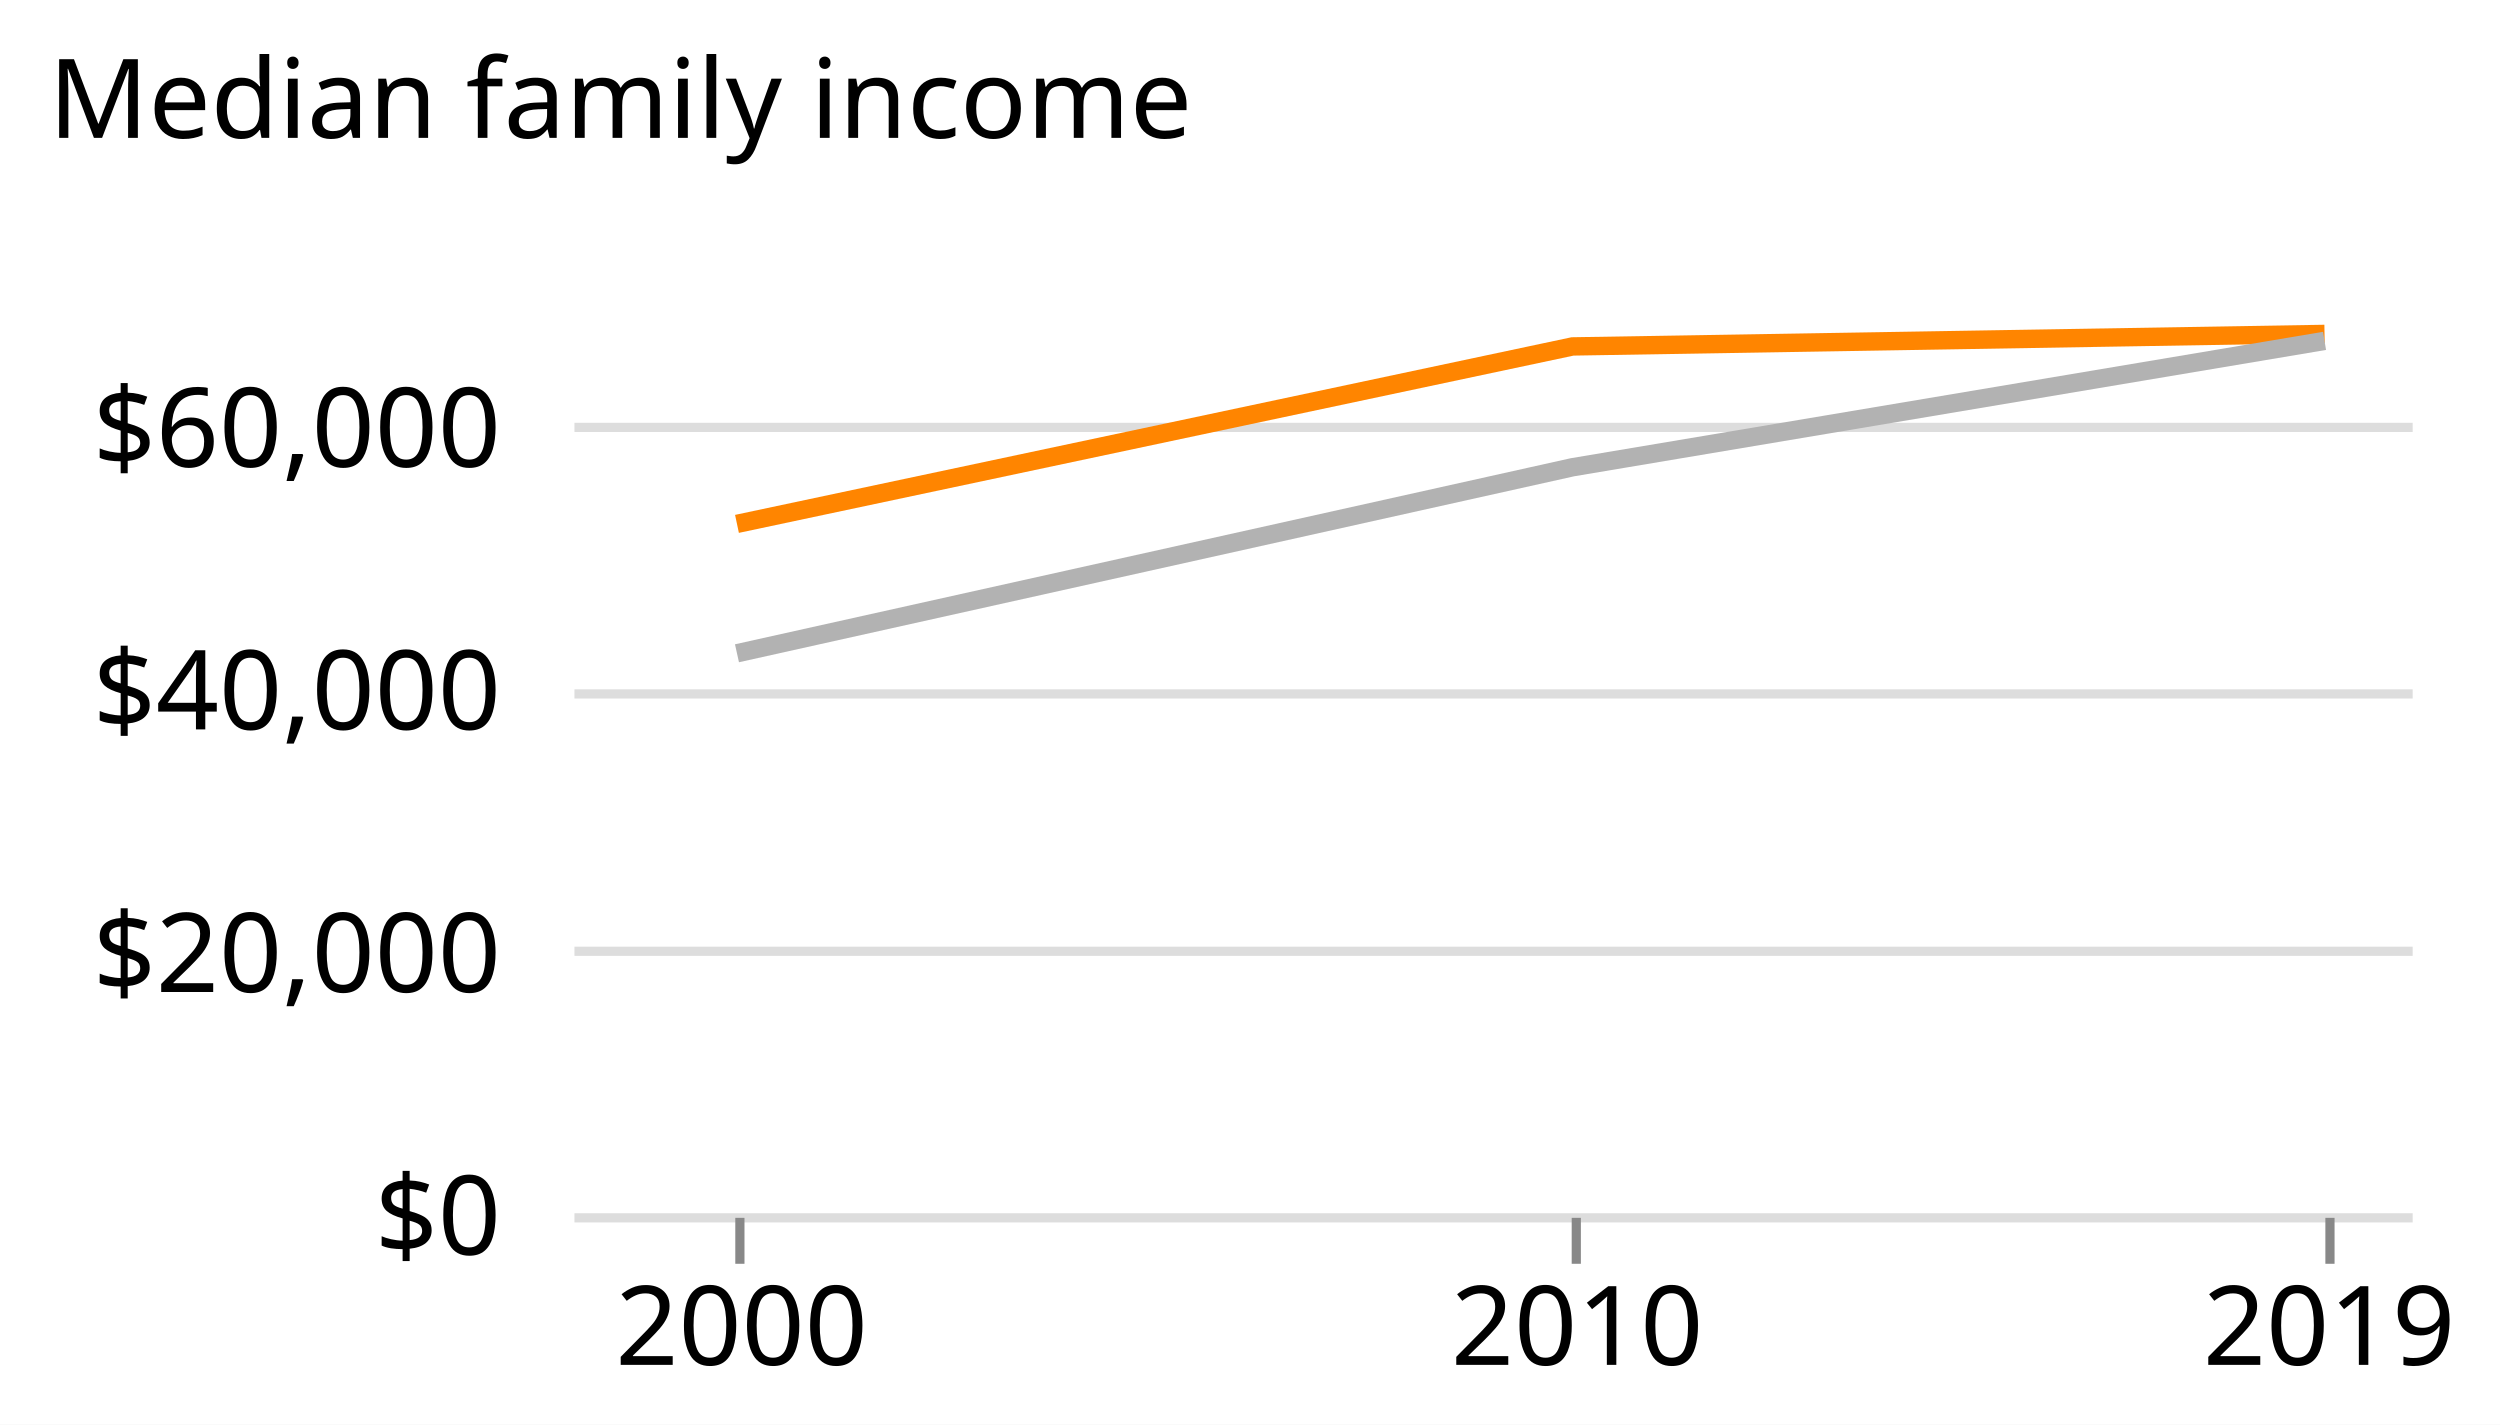
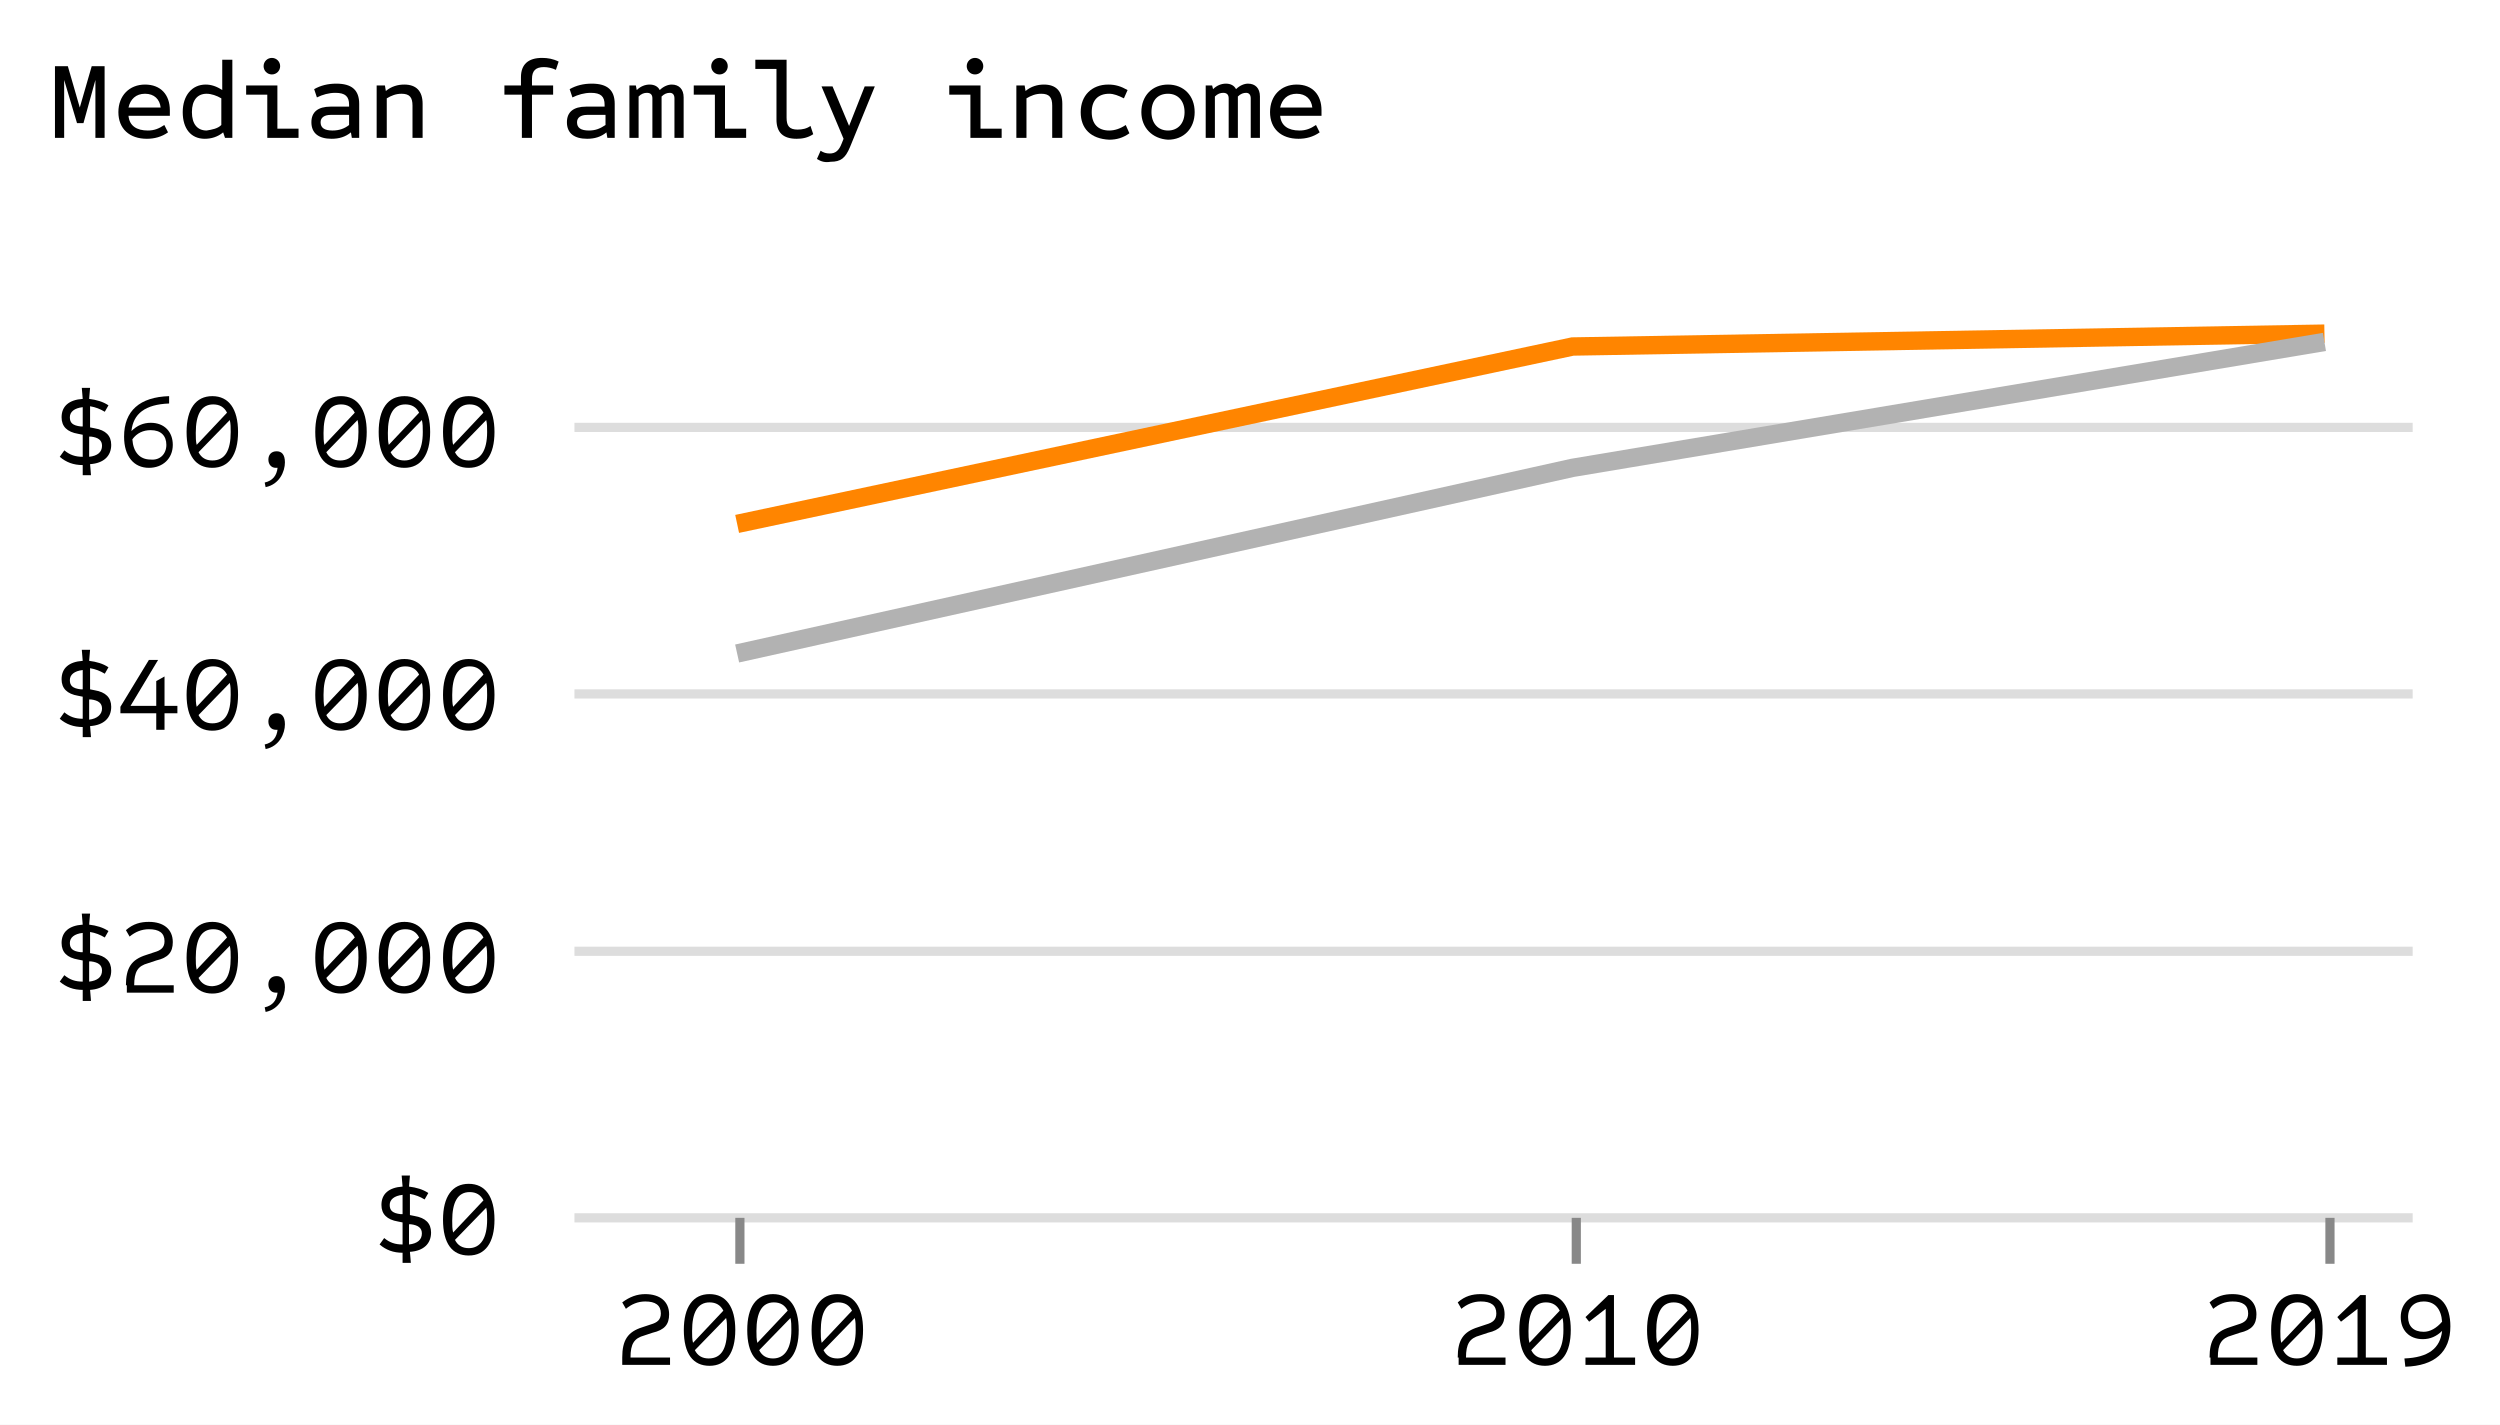
- <svg xmlns="http://www.w3.org/2000/svg" version="1.1" class="marks" width="272" height="155" viewBox="0 0 272 155">
-   <rect width="272" height="155" fill="white" />
-   <g fill="none" stroke-miterlimit="10" transform="translate(62,32)">
-     <g class="mark-group role-frame root" role="graphics-object" aria-roledescription="group mark container">
+ <svg xmlns="http://www.w3.org/2000/svg" version="1.1" id="Layer_1" x="0px" y="0px" viewBox="0 0 272 155" style="enable-background:new 0 0 272 155;" xml:space="preserve">
+   <style type="text/css">
+ 	.st0{fill:#FFFFFF;}
+ 	.st1{fill:none;}
+ 	.st2{fill:none;stroke:#DDDDDD;stroke-miterlimit:10;}
+ 	.st3{display:none;fill:none;stroke:#DDDDDD;stroke-miterlimit:10;}
+ 	.st4{fill:none;stroke:#888888;stroke-miterlimit:10;}
+ 	.st5{enable-background:new    ;}
+ 	.st6{display:none;}
+ 	.st7{fill:none;stroke:#FF8500;stroke-width:2;stroke-miterlimit:10;}
+ 	.st8{display:none;fill:none;stroke:#FF8500;stroke-width:2;stroke-miterlimit:10;}
+ 	.st9{fill:none;stroke:#B2B2B2;stroke-width:2;stroke-miterlimit:10;}
+ 	.st10{display:none;fill:none;stroke:#B2B2B2;stroke-width:2;stroke-miterlimit:10;}
+ </style>
+   <rect class="st0" width="272" height="155" />
+   <g transform="translate(62,32)">
+     <g>
      <g transform="translate(0,0)">
-         <path class="background" aria-hidden="true" d="M0,0h200v100h-200Z" />
+         <path class="st1" d="M0,0h200v100H0V0z" />
        <g>
-           <g class="mark-group role-axis" aria-hidden="true">
+           <g>
            <g transform="translate(0.5,0.5)">
-               <path class="background" aria-hidden="true" d="M0,0h0v0h0Z" pointer-events="none" />
+               <path pointer-events="none" class="st1" d="M0,0L0,0L0,0L0,0z" />
              <g>
-                 <g class="mark-rule role-axis-grid" pointer-events="none">
-                   <line transform="translate(0,100)" x2="200" y2="0" stroke="#ddd" stroke-width="1" opacity="1" />
-                   <line transform="translate(0,71)" x2="200" y2="0" stroke="#ddd" stroke-width="1" opacity="1" />
-                   <line transform="translate(0,43)" x2="200" y2="0" stroke="#ddd" stroke-width="1" opacity="1" />
-                   <line transform="translate(0,14)" x2="200" y2="0" stroke="#ddd" stroke-width="1" opacity="1" />
+                 <g pointer-events="none">
+                   <line class="st2" x1="0" y1="100" x2="200" y2="100" />
+                   <line class="st2" x1="0" y1="71" x2="200" y2="71" />
+                   <line class="st2" x1="0" y1="43" x2="200" y2="43" />
+                   <line class="st2" x1="0" y1="14" x2="200" y2="14" />
                </g>
              </g>
-               <path class="foreground" aria-hidden="true" d="" pointer-events="none" display="none" />
+               <path pointer-events="none" class="st3" d="M0,0" />
            </g>
          </g>
-           <g class="mark-group role-axis" role="graphics-symbol" aria-roledescription="axis" aria-label="X-axis for a linear scale with values from 1998 to 2020">
+           <g>
            <g transform="translate(0.5,100.5)">
-               <path class="background" aria-hidden="true" d="M0,0h0v0h0Z" pointer-events="none" />
+               <path pointer-events="none" class="st1" d="M0,0L0,0L0,0L0,0z" />
              <g>
-                 <g class="mark-rule role-axis-tick" pointer-events="none">
-                   <line transform="translate(18,0)" x2="0" y2="5" stroke="#888" stroke-width="1" opacity="1" />
-                   <line transform="translate(109,0)" x2="0" y2="5" stroke="#888" stroke-width="1" opacity="1" />
-                   <line transform="translate(191,0)" x2="0" y2="5" stroke="#888" stroke-width="1" opacity="1" />
+                 <g pointer-events="none">
+                   <line class="st4" x1="18" y1="0" x2="18" y2="5" />
+                   <line class="st4" x1="109" y1="0" x2="109" y2="5" />
+                   <line class="st4" x1="191" y1="0" x2="191" y2="5" />
                </g>
-                 <g class="mark-text role-axis-label" pointer-events="none">
-                   <text text-anchor="middle" transform="translate(18.18182,16)" font-family="Sometype Mono" font-size="12px" fill="#000" opacity="1">2000</text>
-                   <text text-anchor="middle" transform="translate(109.0909,16)" font-family="Sometype Mono" font-size="12px" fill="#000" opacity="1">2010</text>
-                   <text text-anchor="middle" transform="translate(190.9091,16)" font-family="Sometype Mono" font-size="12px" fill="#000" opacity="1">2019</text>
+                 <g pointer-events="none">
+                   <g class="st5">
+                     <path d="M5.2,15.2c0-1.9,0.6-2.8,2.2-3.3l0.9-0.3c0.7-0.2,1.1-0.5,1.1-1.2c0-0.9-0.6-1.3-1.7-1.3c-0.8,0-1.5,0.3-2.1,0.8           L5.2,9.2C6,8.6,6.8,8.3,7.7,8.3c1.6,0,2.6,0.8,2.6,2.2c0,1.1-0.5,1.7-1.8,2l-0.9,0.3c-1.1,0.3-1.5,0.9-1.5,2.4h4.3V16H5.2           V15.2z" />
+                     <path d="M11.9,12.2c0-2.5,1-3.9,2.8-3.9s2.8,1.4,2.8,3.9c0,2.5-1,3.9-2.8,3.9S11.9,14.8,11.9,12.2z M16.2,10.1           c-0.3-0.6-0.8-0.9-1.5-0.9c-1.3,0-1.9,1.1-1.9,3.1c0,0.5,0,0.9,0.1,1.3L16.2,10.1z M16.6,12.2c0-0.5,0-0.9-0.1-1.3           l-3.4,3.5c0.3,0.6,0.8,0.9,1.5,0.9C16,15.3,16.6,14.2,16.6,12.2z" />
+                     <path d="M18.8,12.2c0-2.5,1-3.9,2.8-3.9s2.8,1.4,2.8,3.9c0,2.5-1,3.9-2.8,3.9S18.8,14.8,18.8,12.2z M23.2,10.1           c-0.3-0.6-0.8-0.9-1.5-0.9c-1.3,0-1.9,1.1-1.9,3.1c0,0.5,0,0.9,0.1,1.3L23.2,10.1z M23.6,12.2c0-0.5,0-0.9-0.1-1.3           l-3.4,3.5c0.3,0.6,0.8,0.9,1.5,0.9C22.9,15.3,23.6,14.2,23.6,12.2z" />
+                     <path d="M25.8,12.2c0-2.5,1-3.9,2.8-3.9c1.8,0,2.8,1.4,2.8,3.9c0,2.5-1,3.9-2.8,3.9C26.8,16.1,25.8,14.8,25.8,12.2z            M30.2,10.1c-0.3-0.6-0.8-0.9-1.5-0.9c-1.3,0-1.9,1.1-1.9,3.1c0,0.5,0,0.9,0.1,1.3L30.2,10.1z M30.6,12.2           c0-0.5,0-0.9-0.1-1.3l-3.4,3.5c0.3,0.6,0.8,0.9,1.5,0.9C29.9,15.3,30.6,14.2,30.6,12.2z" />
+                   </g>
+                   <g class="st5">
+                     <path d="M96.1,15.2c0-1.9,0.6-2.8,2.2-3.3l0.9-0.3c0.7-0.2,1.1-0.5,1.1-1.2c0-0.9-0.6-1.3-1.7-1.3c-0.8,0-1.5,0.3-2.1,0.8           l-0.4-0.7c0.8-0.7,1.6-0.9,2.5-0.9c1.6,0,2.6,0.8,2.6,2.2c0,1.1-0.5,1.7-1.8,2l-0.9,0.3c-1.1,0.3-1.5,0.9-1.5,2.4h4.3V16           h-5.1V15.2z" />
+                     <path d="M102.8,12.2c0-2.5,1-3.9,2.8-3.9c1.8,0,2.8,1.4,2.8,3.9c0,2.5-1,3.9-2.8,3.9C103.8,16.1,102.8,14.8,102.8,12.2z            M107.2,10.1c-0.3-0.6-0.8-0.9-1.5-0.9c-1.3,0-1.9,1.1-1.9,3.1c0,0.5,0,0.9,0.1,1.3L107.2,10.1z M107.6,12.2           c0-0.5,0-0.9-0.1-1.3l-3.4,3.5c0.3,0.6,0.8,0.9,1.5,0.9C106.9,15.3,107.6,14.2,107.6,12.2z" />
+                     <path d="M109.9,15.2h2.3V9.9l-1.8,1.4l-0.4-0.5l2.5-2.4h0.6v6.8h2.3V16h-5.4V15.2z" />
+                     <path d="M116.7,12.2c0-2.5,1-3.9,2.8-3.9c1.8,0,2.8,1.4,2.8,3.9c0,2.5-1,3.9-2.8,3.9C117.7,16.1,116.7,14.8,116.7,12.2z            M121.1,10.1c-0.3-0.6-0.8-0.9-1.5-0.9c-1.3,0-1.9,1.1-1.9,3.1c0,0.5,0,0.9,0.1,1.3L121.1,10.1z M121.5,12.2           c0-0.5,0-0.9-0.1-1.3l-3.4,3.5c0.3,0.6,0.8,0.9,1.5,0.9C120.8,15.3,121.5,14.2,121.5,12.2z" />
+                   </g>
+                   <g class="st5">
+                     <path d="M177.9,15.2c0-1.9,0.6-2.8,2.2-3.3l0.9-0.3c0.7-0.2,1.1-0.5,1.1-1.2c0-0.9-0.6-1.3-1.7-1.3c-0.8,0-1.5,0.3-2.1,0.8           l-0.4-0.7c0.8-0.7,1.6-0.9,2.5-0.9c1.6,0,2.6,0.8,2.6,2.2c0,1.1-0.5,1.7-1.8,2l-0.9,0.3c-1.1,0.3-1.5,0.9-1.5,2.4h4.3V16           h-5.1V15.2z" />
+                     <path d="M184.6,12.2c0-2.5,1-3.9,2.8-3.9c1.8,0,2.8,1.4,2.8,3.9c0,2.5-1,3.9-2.8,3.9C185.6,16.1,184.6,14.8,184.6,12.2z            M189,10.1c-0.3-0.6-0.8-0.9-1.5-0.9c-1.3,0-1.9,1.1-1.9,3.1c0,0.5,0,0.9,0.1,1.3L189,10.1z M189.4,12.2           c0-0.5,0-0.9-0.1-1.3l-3.4,3.5c0.3,0.6,0.8,0.9,1.5,0.9C188.7,15.3,189.4,14.2,189.4,12.2z" />
+                     <path d="M191.7,15.2h2.3V9.9l-1.8,1.4l-0.4-0.5l2.5-2.4h0.6v6.8h2.3V16h-5.4V15.2z" />
+                     <path d="M199.1,15.3c2.6-0.1,3.9-1.1,4.1-3h0c-0.6,0.6-1.3,0.9-2.1,0.9c-1.5,0-2.4-1-2.4-2.4c0-1.5,1.1-2.5,2.6-2.5           c1.8,0,2.8,1.3,2.8,3.5c0,2.8-1.7,4.3-4.9,4.4L199.1,15.3z M203.2,11.3c-0.1-1.4-0.8-2.2-2-2.2c-1,0-1.7,0.6-1.7,1.7           c0,1,0.6,1.6,1.7,1.6C201.9,12.4,202.6,12,203.2,11.3z" />
+                   </g>
                </g>
              </g>
-               <path class="foreground" aria-hidden="true" d="" pointer-events="none" display="none" />
+               <path pointer-events="none" class="st6" d="M0,0" />
            </g>
          </g>
-           <g class="mark-group role-axis" role="graphics-symbol" aria-roledescription="axis" aria-label="Y-axis for a linear scale with values from $0 to $70,000">
+           <g>
            <g transform="translate(0.5,0.5)">
-               <path class="background" aria-hidden="true" d="M0,0h0v0h0Z" pointer-events="none" />
+               <path pointer-events="none" class="st1" d="M0,0L0,0L0,0L0,0z" />
              <g>
-                 <g class="mark-text role-axis-label" pointer-events="none">
-                   <text text-anchor="end" transform="translate(-8,104)" font-family="Sometype Mono" font-size="12px" fill="#000" opacity="1">$0</text>
-                   <text text-anchor="end" transform="translate(-8,75.42857)" font-family="Sometype Mono" font-size="12px" fill="#000" opacity="1">$20,000</text>
-                   <text text-anchor="end" transform="translate(-8,46.85714)" font-family="Sometype Mono" font-size="12px" fill="#000" opacity="1">$40,000</text>
-                   <text text-anchor="end" transform="translate(-8,18.28571)" font-family="Sometype Mono" font-size="12px" fill="#000" opacity="1">$60,000</text>
+                 <g pointer-events="none">
+                   <g class="st5">
+                     <path d="M-18.7,103.8c-1,0-1.8-0.3-2.5-0.9l0.5-0.7c0.6,0.5,1.2,0.7,2,0.7v-2.4l-0.5-0.1c-1.2-0.2-1.8-0.8-1.8-1.8           c0-1.2,0.8-1.9,2.3-2l-0.1-1.2h0.9l-0.1,1.2c0.8,0.1,1.5,0.3,2.1,0.7l-0.4,0.7c-0.5-0.3-1-0.5-1.6-0.6v2.3l0.5,0.1           c1.2,0.2,1.8,0.8,1.8,1.8c0,1.2-0.8,2-2.3,2.1l0.1,1.2h-0.9L-18.7,103.8z M-18.7,97.5c-0.9,0.1-1.4,0.5-1.4,1.1           c0,0.6,0.3,0.9,1.2,1l0.2,0V97.5z M-16.6,101.7c0-0.6-0.4-0.9-1.2-1l-0.2,0v2.2C-17.1,102.8-16.6,102.4-16.6,101.7z" />
+                     <path d="M-14.3,100.2c0-2.5,1-3.9,2.8-3.9c1.8,0,2.8,1.4,2.8,3.9c0,2.5-1,3.9-2.8,3.9C-13.3,104.1-14.3,102.8-14.3,100.2z            M-9.9,98.1c-0.3-0.6-0.8-0.9-1.5-0.9c-1.3,0-1.9,1.1-1.9,3.1c0,0.5,0,0.9,0.1,1.3L-9.9,98.1z M-9.5,100.2           c0-0.5,0-0.9-0.1-1.3l-3.4,3.5c0.3,0.6,0.8,0.9,1.5,0.9C-10.2,103.3-9.5,102.2-9.5,100.2z" />
+                   </g>
+                   <g class="st5">
+                     <path d="M-53.5,75.2c-1,0-1.8-0.3-2.5-0.9l0.5-0.7c0.6,0.5,1.2,0.7,2,0.7V72l-0.5-0.1c-1.2-0.2-1.8-0.8-1.8-1.8           c0-1.2,0.8-1.9,2.3-2l-0.1-1.2h0.9l-0.1,1.2c0.8,0.1,1.5,0.3,2.1,0.7l-0.4,0.7c-0.5-0.3-1-0.5-1.6-0.6v2.3l0.5,0.1           c1.2,0.2,1.8,0.8,1.8,1.8c0,1.2-0.8,2-2.3,2.1l0.1,1.2h-0.9L-53.5,75.2z M-53.5,69c-0.9,0.1-1.4,0.5-1.4,1.1           c0,0.6,0.3,0.9,1.2,1l0.2,0V69z M-51.4,73.1c0-0.6-0.4-0.9-1.2-1l-0.2,0v2.2C-51.9,74.2-51.4,73.8-51.4,73.1z" />
+                     <path d="M-48.8,74.7c0-1.9,0.6-2.8,2.2-3.3l0.9-0.3c0.7-0.2,1.1-0.5,1.1-1.2c0-0.9-0.6-1.3-1.7-1.3c-0.8,0-1.5,0.3-2.1,0.8           l-0.4-0.7c0.8-0.7,1.6-0.9,2.5-0.9c1.6,0,2.6,0.8,2.6,2.2c0,1.1-0.5,1.7-1.8,2l-0.9,0.3c-1.1,0.3-1.5,0.9-1.5,2.4h4.3v0.8           h-5.1V74.7z" />
+                     <path d="M-42.2,71.7c0-2.5,1-3.9,2.8-3.9s2.8,1.4,2.8,3.9c0,2.5-1,3.9-2.8,3.9S-42.2,74.2-42.2,71.7z M-37.8,69.5           c-0.3-0.6-0.8-0.9-1.5-0.9c-1.3,0-1.9,1.1-1.9,3.1c0,0.5,0,0.9,0.1,1.3L-37.8,69.5z M-37.4,71.7c0-0.5,0-0.9-0.1-1.3           l-3.4,3.5c0.3,0.6,0.8,0.9,1.5,0.9C-38,74.7-37.4,73.7-37.4,71.7z" />
+                     <path d="M-33.7,77.1c0.9-0.2,1.3-0.8,1.4-1.6c-0.1,0-0.1,0-0.2,0c-0.5,0-0.8-0.4-0.8-0.9s0.3-0.9,0.9-0.9           c0.5,0,0.9,0.3,0.9,1.2c0,1-0.6,2.4-2.1,2.7L-33.7,77.1z" />
+                     <path d="M-28.2,71.7c0-2.5,1-3.9,2.8-3.9c1.8,0,2.8,1.4,2.8,3.9c0,2.5-1,3.9-2.8,3.9C-27.2,75.6-28.2,74.2-28.2,71.7z            M-23.9,69.5c-0.3-0.6-0.8-0.9-1.5-0.9c-1.3,0-1.9,1.1-1.9,3.1c0,0.5,0,0.9,0.1,1.3L-23.9,69.5z M-23.5,71.7           c0-0.5,0-0.9-0.1-1.3l-3.4,3.5c0.3,0.6,0.8,0.9,1.5,0.9C-24.1,74.7-23.5,73.7-23.5,71.7z" />
+                     <path d="M-21.3,71.7c0-2.5,1-3.9,2.8-3.9c1.8,0,2.8,1.4,2.8,3.9c0,2.5-1,3.9-2.8,3.9C-20.3,75.6-21.3,74.2-21.3,71.7z            M-16.9,69.5c-0.3-0.6-0.8-0.9-1.5-0.9c-1.3,0-1.9,1.1-1.9,3.1c0,0.5,0,0.9,0.1,1.3L-16.9,69.5z M-16.5,71.7           c0-0.5,0-0.9-0.1-1.3l-3.4,3.5c0.3,0.6,0.8,0.9,1.5,0.9C-17.2,74.7-16.5,73.7-16.5,71.7z" />
+                     <path d="M-14.3,71.7c0-2.5,1-3.9,2.8-3.9s2.8,1.4,2.8,3.9c0,2.5-1,3.9-2.8,3.9S-14.3,74.2-14.3,71.7z M-9.9,69.5           c-0.3-0.6-0.8-0.9-1.5-0.9c-1.3,0-1.9,1.1-1.9,3.1c0,0.5,0,0.9,0.1,1.3L-9.9,69.5z M-9.5,71.7c0-0.5,0-0.9-0.1-1.3           l-3.4,3.5c0.3,0.6,0.8,0.9,1.5,0.9C-10.2,74.7-9.5,73.7-9.5,71.7z" />
+                   </g>
+                   <g class="st5">
+                     <path d="M-53.5,46.6c-1,0-1.8-0.3-2.5-0.9l0.5-0.7c0.6,0.5,1.2,0.7,2,0.7v-2.4l-0.5-0.1c-1.2-0.2-1.8-0.8-1.8-1.8           c0-1.2,0.8-1.9,2.3-2l-0.1-1.2h0.9l-0.1,1.2c0.8,0.1,1.5,0.3,2.1,0.7l-0.4,0.7c-0.5-0.3-1-0.5-1.6-0.6v2.3l0.5,0.1           c1.2,0.2,1.8,0.8,1.8,1.8c0,1.2-0.8,2-2.3,2.1l0.1,1.2h-0.9L-53.5,46.6z M-53.5,40.4c-0.9,0.1-1.4,0.5-1.4,1.1           c0,0.6,0.3,0.9,1.2,1l0.2,0V40.4z M-51.4,44.6c0-0.6-0.4-0.9-1.2-1l-0.2,0v2.2C-51.9,45.7-51.4,45.2-51.4,44.6z" />
+                     <path d="M-45.5,45.1h-3.9v-0.7l3.1-5.1h1l-3,5h2.8v-2.7l0.9-0.5v3.2h1.4v0.8h-1.4v1.8h-0.9V45.1z" />
+                     <path d="M-42.2,43.1c0-2.5,1-3.9,2.8-3.9s2.8,1.4,2.8,3.9c0,2.5-1,3.9-2.8,3.9S-42.2,45.6-42.2,43.1z M-37.8,40.9           c-0.3-0.6-0.8-0.9-1.5-0.9c-1.3,0-1.9,1.1-1.9,3.1c0,0.5,0,0.9,0.1,1.3L-37.8,40.9z M-37.4,43.1c0-0.5,0-0.9-0.1-1.3           l-3.4,3.5c0.3,0.6,0.8,0.9,1.5,0.9C-38,46.2-37.4,45.1-37.4,43.1z" />
+                     <path d="M-33.7,48.5c0.9-0.2,1.3-0.8,1.4-1.6c-0.1,0-0.1,0-0.2,0c-0.5,0-0.8-0.4-0.8-0.9s0.3-0.9,0.9-0.9           c0.5,0,0.9,0.3,0.9,1.2c0,1-0.6,2.4-2.1,2.7L-33.7,48.5z" />
+                     <path d="M-28.2,43.1c0-2.5,1-3.9,2.8-3.9c1.8,0,2.8,1.4,2.8,3.9c0,2.5-1,3.9-2.8,3.9C-27.2,47-28.2,45.6-28.2,43.1z            M-23.9,40.9c-0.3-0.6-0.8-0.9-1.5-0.9c-1.3,0-1.9,1.1-1.9,3.1c0,0.5,0,0.9,0.1,1.3L-23.9,40.9z M-23.5,43.1           c0-0.5,0-0.9-0.1-1.3l-3.4,3.5c0.3,0.6,0.8,0.9,1.5,0.9C-24.1,46.2-23.5,45.1-23.5,43.1z" />
+                     <path d="M-21.3,43.1c0-2.5,1-3.9,2.8-3.9c1.8,0,2.8,1.4,2.8,3.9c0,2.5-1,3.9-2.8,3.9C-20.3,47-21.3,45.6-21.3,43.1z            M-16.9,40.9c-0.3-0.6-0.8-0.9-1.5-0.9c-1.3,0-1.9,1.1-1.9,3.1c0,0.5,0,0.9,0.1,1.3L-16.9,40.9z M-16.5,43.1           c0-0.5,0-0.9-0.1-1.3l-3.4,3.5c0.3,0.6,0.8,0.9,1.5,0.9C-17.2,46.2-16.5,45.1-16.5,43.1z" />
+                     <path d="M-14.3,43.1c0-2.5,1-3.9,2.8-3.9s2.8,1.4,2.8,3.9c0,2.5-1,3.9-2.8,3.9S-14.3,45.6-14.3,43.1z M-9.9,40.9           c-0.3-0.6-0.8-0.9-1.5-0.9c-1.3,0-1.9,1.1-1.9,3.1c0,0.5,0,0.9,0.1,1.3L-9.9,40.9z M-9.5,43.1c0-0.5,0-0.9-0.1-1.3           l-3.4,3.5c0.3,0.6,0.8,0.9,1.5,0.9C-10.2,46.2-9.5,45.1-9.5,43.1z" />
+                   </g>
+                   <g class="st5">
+                     <path d="M-53.5,18.1c-1,0-1.8-0.3-2.5-0.9l0.5-0.7c0.6,0.5,1.2,0.7,2,0.7v-2.4l-0.5-0.1c-1.2-0.2-1.8-0.8-1.8-1.8           c0-1.2,0.8-1.9,2.3-2l-0.1-1.2h0.9l-0.1,1.2c0.8,0.1,1.5,0.3,2.1,0.7l-0.4,0.7c-0.5-0.3-1-0.5-1.6-0.6v2.3l0.5,0.1           c1.2,0.2,1.8,0.8,1.8,1.8c0,1.2-0.8,2-2.3,2.1l0.1,1.2h-0.9L-53.5,18.1z M-53.5,11.8c-0.9,0.1-1.4,0.5-1.4,1.1           c0,0.6,0.3,0.9,1.2,1l0.2,0V11.8z M-51.4,16c0-0.6-0.4-0.9-1.2-1l-0.2,0v2.2C-51.9,17.1-51.4,16.7-51.4,16z" />
+                     <path d="M-49,15c0-2.8,1.7-4.3,4.9-4.4l0,0.8c-2.6,0.1-3.9,1.1-4.1,3h0c0.6-0.6,1.3-0.9,2.1-0.9c1.5,0,2.4,1,2.4,2.4           c0,1.5-1.1,2.5-2.6,2.5C-47.9,18.4-49,17.2-49,15z M-44.4,15.9c0-1-0.6-1.6-1.7-1.6c-0.8,0-1.5,0.3-2,1           c0.1,1.4,0.8,2.2,2,2.2C-45.1,17.6-44.4,16.9-44.4,15.9z" />
+                     <path d="M-42.2,14.5c0-2.5,1-3.9,2.8-3.9s2.8,1.4,2.8,3.9c0,2.5-1,3.9-2.8,3.9S-42.2,17.1-42.2,14.5z M-37.8,12.4           c-0.3-0.6-0.8-0.9-1.5-0.9c-1.3,0-1.9,1.1-1.9,3.1c0,0.5,0,0.9,0.1,1.3L-37.8,12.4z M-37.4,14.5c0-0.5,0-0.9-0.1-1.3           l-3.4,3.5c0.3,0.6,0.8,0.9,1.5,0.9C-38,17.6-37.4,16.5-37.4,14.5z" />
+                     <path d="M-33.7,20c0.9-0.2,1.3-0.8,1.4-1.6c-0.1,0-0.1,0-0.2,0c-0.5,0-0.8-0.4-0.8-0.9s0.3-0.9,0.9-0.9           c0.5,0,0.9,0.3,0.9,1.2c0,1-0.6,2.4-2.1,2.7L-33.7,20z" />
+                     <path d="M-28.2,14.5c0-2.5,1-3.9,2.8-3.9c1.8,0,2.8,1.4,2.8,3.9c0,2.5-1,3.9-2.8,3.9C-27.2,18.4-28.2,17.1-28.2,14.5z            M-23.9,12.4c-0.3-0.6-0.8-0.9-1.5-0.9c-1.3,0-1.9,1.1-1.9,3.1c0,0.5,0,0.9,0.1,1.3L-23.9,12.4z M-23.5,14.5           c0-0.5,0-0.9-0.1-1.3l-3.4,3.5c0.3,0.6,0.8,0.9,1.5,0.9C-24.1,17.6-23.5,16.5-23.5,14.5z" />
+                     <path d="M-21.3,14.5c0-2.5,1-3.9,2.8-3.9c1.8,0,2.8,1.4,2.8,3.9c0,2.5-1,3.9-2.8,3.9C-20.3,18.4-21.3,17.1-21.3,14.5z            M-16.9,12.4c-0.3-0.6-0.8-0.9-1.5-0.9c-1.3,0-1.9,1.1-1.9,3.1c0,0.5,0,0.9,0.1,1.3L-16.9,12.4z M-16.5,14.5           c0-0.5,0-0.9-0.1-1.3l-3.4,3.5c0.3,0.6,0.8,0.9,1.5,0.9C-17.2,17.6-16.5,16.5-16.5,14.5z" />
+                     <path d="M-14.3,14.5c0-2.5,1-3.9,2.8-3.9s2.8,1.4,2.8,3.9c0,2.5-1,3.9-2.8,3.9S-14.3,17.1-14.3,14.5z M-9.9,12.4           c-0.3-0.6-0.8-0.9-1.5-0.9c-1.3,0-1.9,1.1-1.9,3.1c0,0.5,0,0.9,0.1,1.3L-9.9,12.4z M-9.5,14.5c0-0.5,0-0.9-0.1-1.3           l-3.4,3.5c0.3,0.6,0.8,0.9,1.5,0.9C-10.2,17.6-9.5,16.5-9.5,14.5z" />
+                   </g>
                </g>
              </g>
-               <path class="foreground" aria-hidden="true" d="" pointer-events="none" display="none" />
+               <path pointer-events="none" class="st6" d="M0,0" />
            </g>
          </g>
-           <g class="mark-group role-scope pathgroup" role="graphics-object" aria-roledescription="group mark container">
+           <g>
            <g transform="translate(0,0)">
-               <path class="background" aria-hidden="true" d="M0,0h200v100h-200Z" />
+               <path class="st1" d="M0,0h200v100H0V0z" />
              <g>
-                 <g class="mark-line role-mark marks" role="graphics-object" aria-roledescription="line mark container">
-                   <path aria-label="nta_name: Port Richmond; year: 2000; value: $52,502" role="graphics-symbol" aria-roledescription="line mark" d="M18.182,24.998L109.091,5.692L190.909,4.331" stroke="#ff8500" stroke-width="2" />
+                 <g>
+                   <path class="st7" d="M18.2,25l90.9-19.3l81.8-1.4" />
                </g>
              </g>
-               <path class="foreground" aria-hidden="true" d="" display="none" />
+               <path class="st8" d="M0,0" />
            </g>
            <g transform="translate(0,0)">
-               <path class="background" aria-hidden="true" d="M0,0h200v100h-200Z" />
+               <path class="st1" d="M0,0h200v100H0V0z" />
              <g>
-                 <g class="mark-line role-mark marks" role="graphics-object" aria-roledescription="line mark container">
-                   <path aria-label="nta_name: New York City; year: 2000; value: $42,647" role="graphics-symbol" aria-roledescription="line mark" d="M18.182,39.076L109.091,18.836L190.909,5.087" stroke="#b2b2b2" stroke-width="2" />
+                 <g>
+                   <path class="st9" d="M18.2,39.1l90.9-20.2l81.8-13.7" />
                </g>
              </g>
-               <path class="foreground" aria-hidden="true" d="" display="none" />
+               <path class="st10" d="M0,0" />
            </g>
          </g>
-           <g class="mark-group role-title">
+           <g>
            <g transform="translate(-56.71994,-16)">
-               <path class="background" aria-hidden="true" d="M0,0h0v0h0Z" pointer-events="none" />
+               <path pointer-events="none" class="st1" d="M0,0L0,0L0,0L0,0z" />
              <g>
-                 <g class="mark-text role-title-text" role="graphics-symbol" aria-roledescription="title" aria-label="Title text 'Median family income'" pointer-events="none">
-                   <text text-anchor="start" transform="translate(0,-1)" font-family="Sometype Mono" font-size="12px" font-weight="500" fill="#000" opacity="1">Median family income</text>
+                 <g pointer-events="none">
+                   <g class="st5">
+                     <path d="M0.7-8.8h1.4l1.3,4.5l1.3-4.5h1.4V-1h-1v-6.3L3.8-2.6H3.1L1.7-7.3V-1h-1V-8.8z" />
+                     <path d="M7.6-3.8c0-1.8,1.2-3,2.9-3c1.7,0,2.7,1.1,2.7,2.8c0,0.2,0,0.4,0,0.6H8.7c0.1,1.1,0.9,1.6,2.1,1.6           c0.7,0,1.2-0.2,1.8-0.6l0.4,0.8c-0.7,0.5-1.5,0.7-2.3,0.7C8.8-0.9,7.6-2,7.6-3.8z M12.2-4.3c-0.1-0.9-0.7-1.5-1.7-1.5           c-1,0-1.6,0.6-1.8,1.5H12.2z" />
+                     <path d="M14.6-3.8c0-1.8,1-3,2.5-3c0.6,0,1.2,0.2,1.8,0.6v-3.3h1.1V-1h-0.8L19-1.6c-0.6,0.5-1.3,0.7-2,0.7           C15.5-0.9,14.6-2,14.6-3.8z M18.8-2.4v-2.9c-0.5-0.3-1.1-0.5-1.6-0.5c-1,0-1.6,0.7-1.6,2c0,1.3,0.6,2,1.6,2           C17.8-1.9,18.4-2,18.8-2.4z" />
+                     <path d="M23.8-5.7h-2.3v-1h3.4V-2h2.3v1h-3.4V-5.7z M23.4-8.8c0-0.5,0.4-0.9,0.9-0.9s0.9,0.4,0.9,0.9           c0,0.5-0.4,0.9-0.9,0.9S23.4-8.3,23.4-8.8z" />
+                     <path d="M28.6-2.7c0-1.1,0.7-1.7,2.1-1.7h2v-0.2c0-0.9-0.4-1.3-1.5-1.3c-0.7,0-1.4,0.2-2,0.5l-0.3-0.9           c0.7-0.4,1.5-0.6,2.4-0.6c1.7,0,2.5,0.7,2.5,2.2V-1H33l-0.1-0.6c-0.6,0.5-1.3,0.7-2.1,0.7C29.4-0.9,28.6-1.5,28.6-2.7z            M32.7-2.4v-1.1h-2c-0.7,0-1.1,0.3-1.1,0.8c0,0.6,0.4,0.9,1.3,0.9C31.6-1.8,32.2-2,32.7-2.4z" />
+                     <path d="M35.8-6.7h0.8l0.1,0.6c0.6-0.5,1.3-0.7,2-0.7c1.3,0,2,0.7,2,2.1V-1h-1.1v-3.5c0-0.9-0.3-1.3-1.2-1.3           c-0.6,0-1.1,0.2-1.6,0.5V-1h-1.1V-6.7z" />
+                     <path d="M51.4-5.7h-1.8v-1h1.8v-0.9c0-1.4,0.8-2.1,2.3-2.1c0.6,0,1.2,0.1,1.8,0.4l-0.3,0.9c-0.4-0.2-0.9-0.3-1.3-0.3           c-0.9,0-1.3,0.4-1.3,1.3v0.7h2.3v1h-2.3V-1h-1.1V-5.7z" />
+                     <path d="M56.4-2.7c0-1.1,0.7-1.7,2.1-1.7h2v-0.2c0-0.9-0.4-1.3-1.5-1.3c-0.7,0-1.4,0.2-2,0.5l-0.3-0.9           c0.7-0.4,1.5-0.6,2.4-0.6c1.7,0,2.5,0.7,2.5,2.2V-1h-0.8l-0.1-0.6c-0.6,0.5-1.3,0.7-2.1,0.7C57.2-0.9,56.4-1.5,56.4-2.7z            M60.6-2.4v-1.1h-2c-0.7,0-1.1,0.3-1.1,0.8c0,0.6,0.4,0.9,1.3,0.9C59.5-1.8,60-2,60.6-2.4z" />
+                     <path d="M63.2-6.7h0.7L64-6.2c0.4-0.4,0.9-0.6,1.4-0.6c0.5,0,0.9,0.2,1.1,0.6c0.4-0.4,0.9-0.6,1.3-0.6           c0.8,0,1.3,0.5,1.3,1.4V-1h-1v-4.3c0-0.4-0.2-0.6-0.5-0.6c-0.3,0-0.6,0.1-0.9,0.4V-1h-1v-4.3c0-0.4-0.2-0.6-0.6-0.6           c-0.3,0-0.6,0.1-0.9,0.4V-1h-1V-6.7z" />
+                     <path d="M72.5-5.7h-2.3v-1h3.4V-2h2.3v1h-3.4V-5.7z M72.1-8.8c0-0.5,0.4-0.9,0.9-0.9c0.5,0,0.9,0.4,0.9,0.9           c0,0.5-0.4,0.9-0.9,0.9C72.5-7.9,72.1-8.3,72.1-8.8z" />
+                     <path d="M79.2-3v-5.5h-2.3v-1h3.4v6.3c0,0.9,0.3,1.3,1.2,1.3c0.5,0,1-0.1,1.4-0.4l0.3,0.9C82.6-1,82-0.9,81.4-0.9           C79.9-0.9,79.2-1.6,79.2-3z" />
+                     <path d="M83.6,1.3L84,0.4c0.3,0.2,0.6,0.3,1,0.3c0.6,0,1-0.3,1.3-1.1l0.2-0.5l-2.4-5.7h1.2l1.8,4.3l1.7-4.3h1.1L87.2,0           c-0.5,1.2-1,1.6-2.1,1.6C84.5,1.7,84.1,1.6,83.6,1.3z" />
+                     <path d="M100.4-5.7H98v-1h3.4V-2h2.3v1h-3.4V-5.7z M99.9-8.8c0-0.5,0.4-0.9,0.9-0.9c0.5,0,0.9,0.4,0.9,0.9           c0,0.5-0.4,0.9-0.9,0.9C100.3-7.9,99.9-8.3,99.9-8.8z" />
+                     <path d="M105.4-6.7h0.8l0.1,0.6c0.6-0.5,1.3-0.7,2-0.7c1.3,0,2,0.7,2,2.1V-1h-1.1v-3.5c0-0.9-0.3-1.3-1.2-1.3           c-0.6,0-1.1,0.2-1.6,0.5V-1h-1.1V-6.7z" />
+                     <path d="M112.3-3.8c0-1.8,1.2-3,3-3c0.8,0,1.4,0.2,2.1,0.6L117-5.3c-0.6-0.3-1.1-0.5-1.6-0.5c-1.2,0-1.9,0.7-1.9,2           c0,1.3,0.7,2,1.9,2c0.6,0,1.2-0.2,1.8-0.6l0.4,0.9c-0.7,0.5-1.4,0.7-2.2,0.7C113.4-0.9,112.3-2,112.3-3.8z" />
+                     <path d="M118.9-3.8c0-1.8,1.2-3,2.9-3c1.7,0,2.9,1.2,2.9,3c0,1.8-1.2,3-2.9,3C120.1-0.9,118.9-2.1,118.9-3.8z M123.6-3.8           c0-1.2-0.7-2-1.8-2s-1.8,0.7-1.8,2c0,1.2,0.7,2,1.8,2S123.6-2.6,123.6-3.8z" />
+                     <path d="M125.9-6.7h0.7l0.1,0.4c0.4-0.4,0.9-0.6,1.4-0.6c0.5,0,0.9,0.2,1.1,0.6c0.4-0.4,0.9-0.6,1.3-0.6           c0.8,0,1.3,0.5,1.3,1.4V-1h-1v-4.3c0-0.4-0.2-0.6-0.5-0.6c-0.3,0-0.6,0.1-0.9,0.4V-1h-1v-4.3c0-0.4-0.2-0.6-0.6-0.6           c-0.3,0-0.6,0.1-0.9,0.4V-1h-1V-6.7z" />
+                     <path d="M132.9-3.8c0-1.8,1.2-3,2.9-3c1.7,0,2.7,1.1,2.7,2.8c0,0.2,0,0.4,0,0.6H134c0.1,1.1,0.9,1.6,2.1,1.6           c0.7,0,1.2-0.2,1.8-0.6l0.4,0.8c-0.7,0.5-1.5,0.7-2.3,0.7C134.1-0.9,132.9-2,132.9-3.8z M137.5-4.3           c-0.1-0.9-0.7-1.5-1.7-1.5c-1,0-1.6,0.6-1.8,1.5H137.5z" />
+                   </g>
                </g>
              </g>
-               <path class="foreground" aria-hidden="true" d="" pointer-events="none" display="none" />
+               <path pointer-events="none" class="st6" d="M0,0" />
            </g>
          </g>
        </g>
-         <path class="foreground" aria-hidden="true" d="" display="none" />
+         <path class="st6" d="M0,0" />
      </g>
    </g>
  </g>
</svg>
